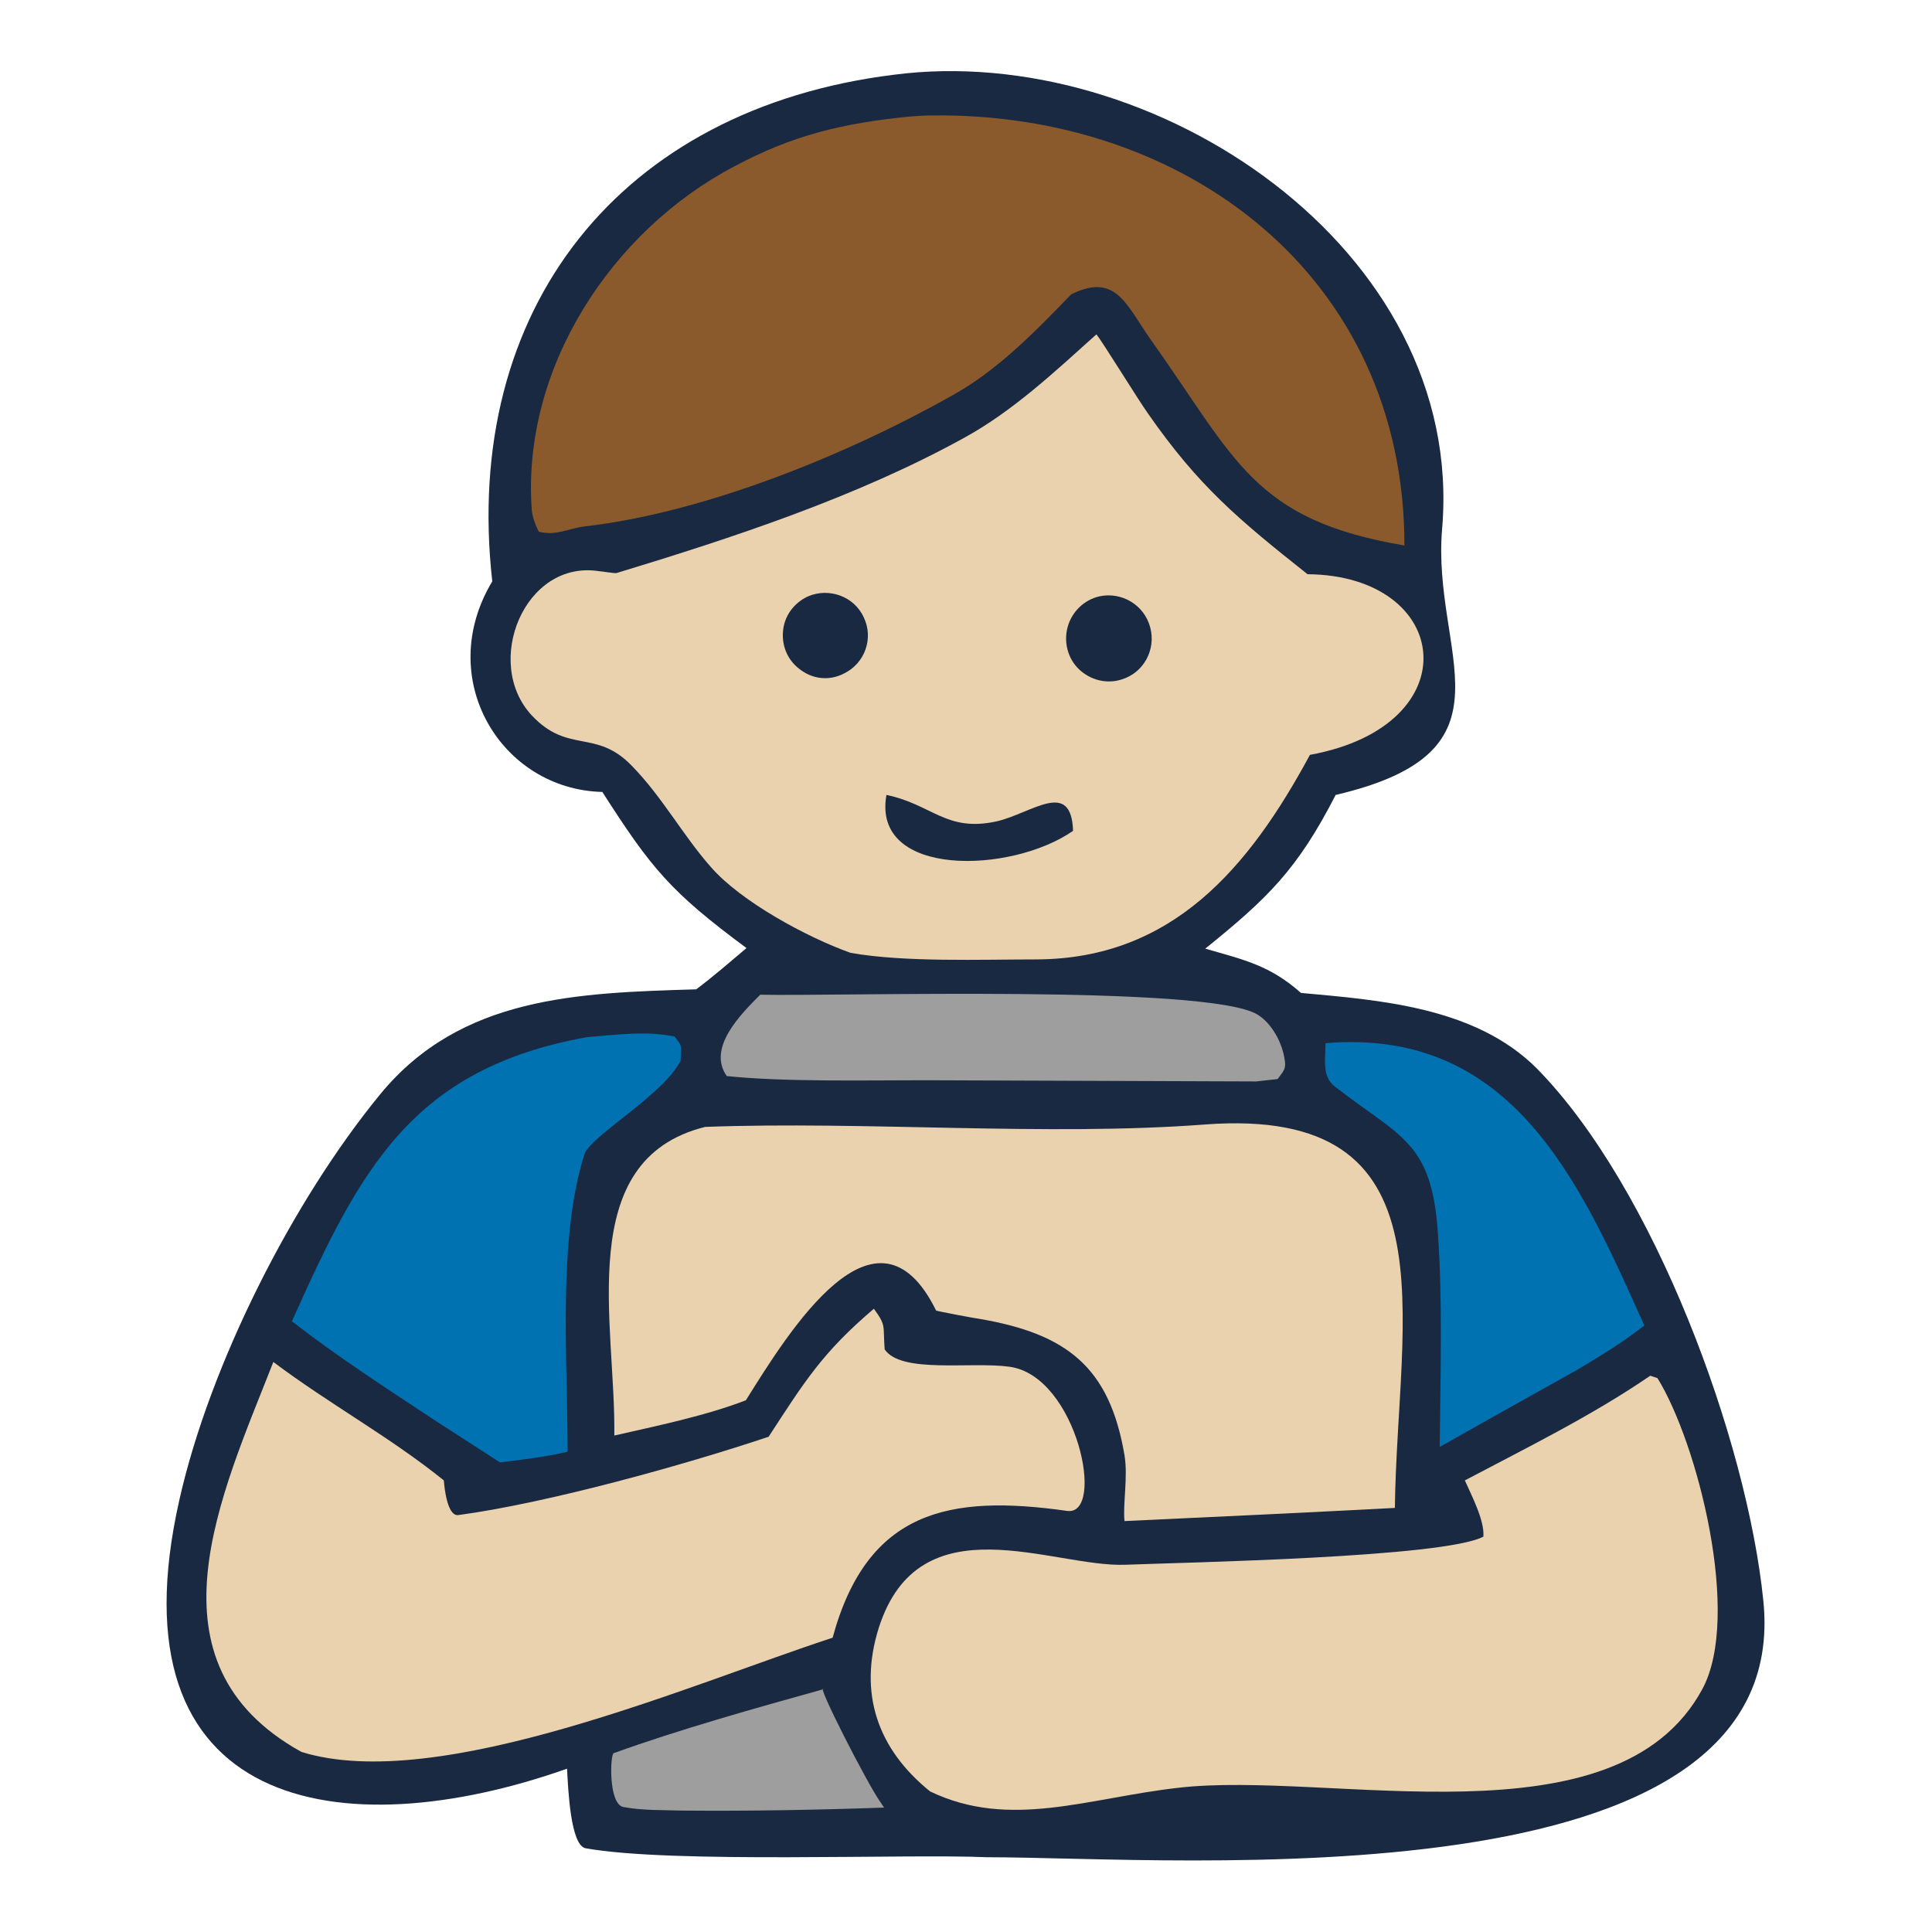
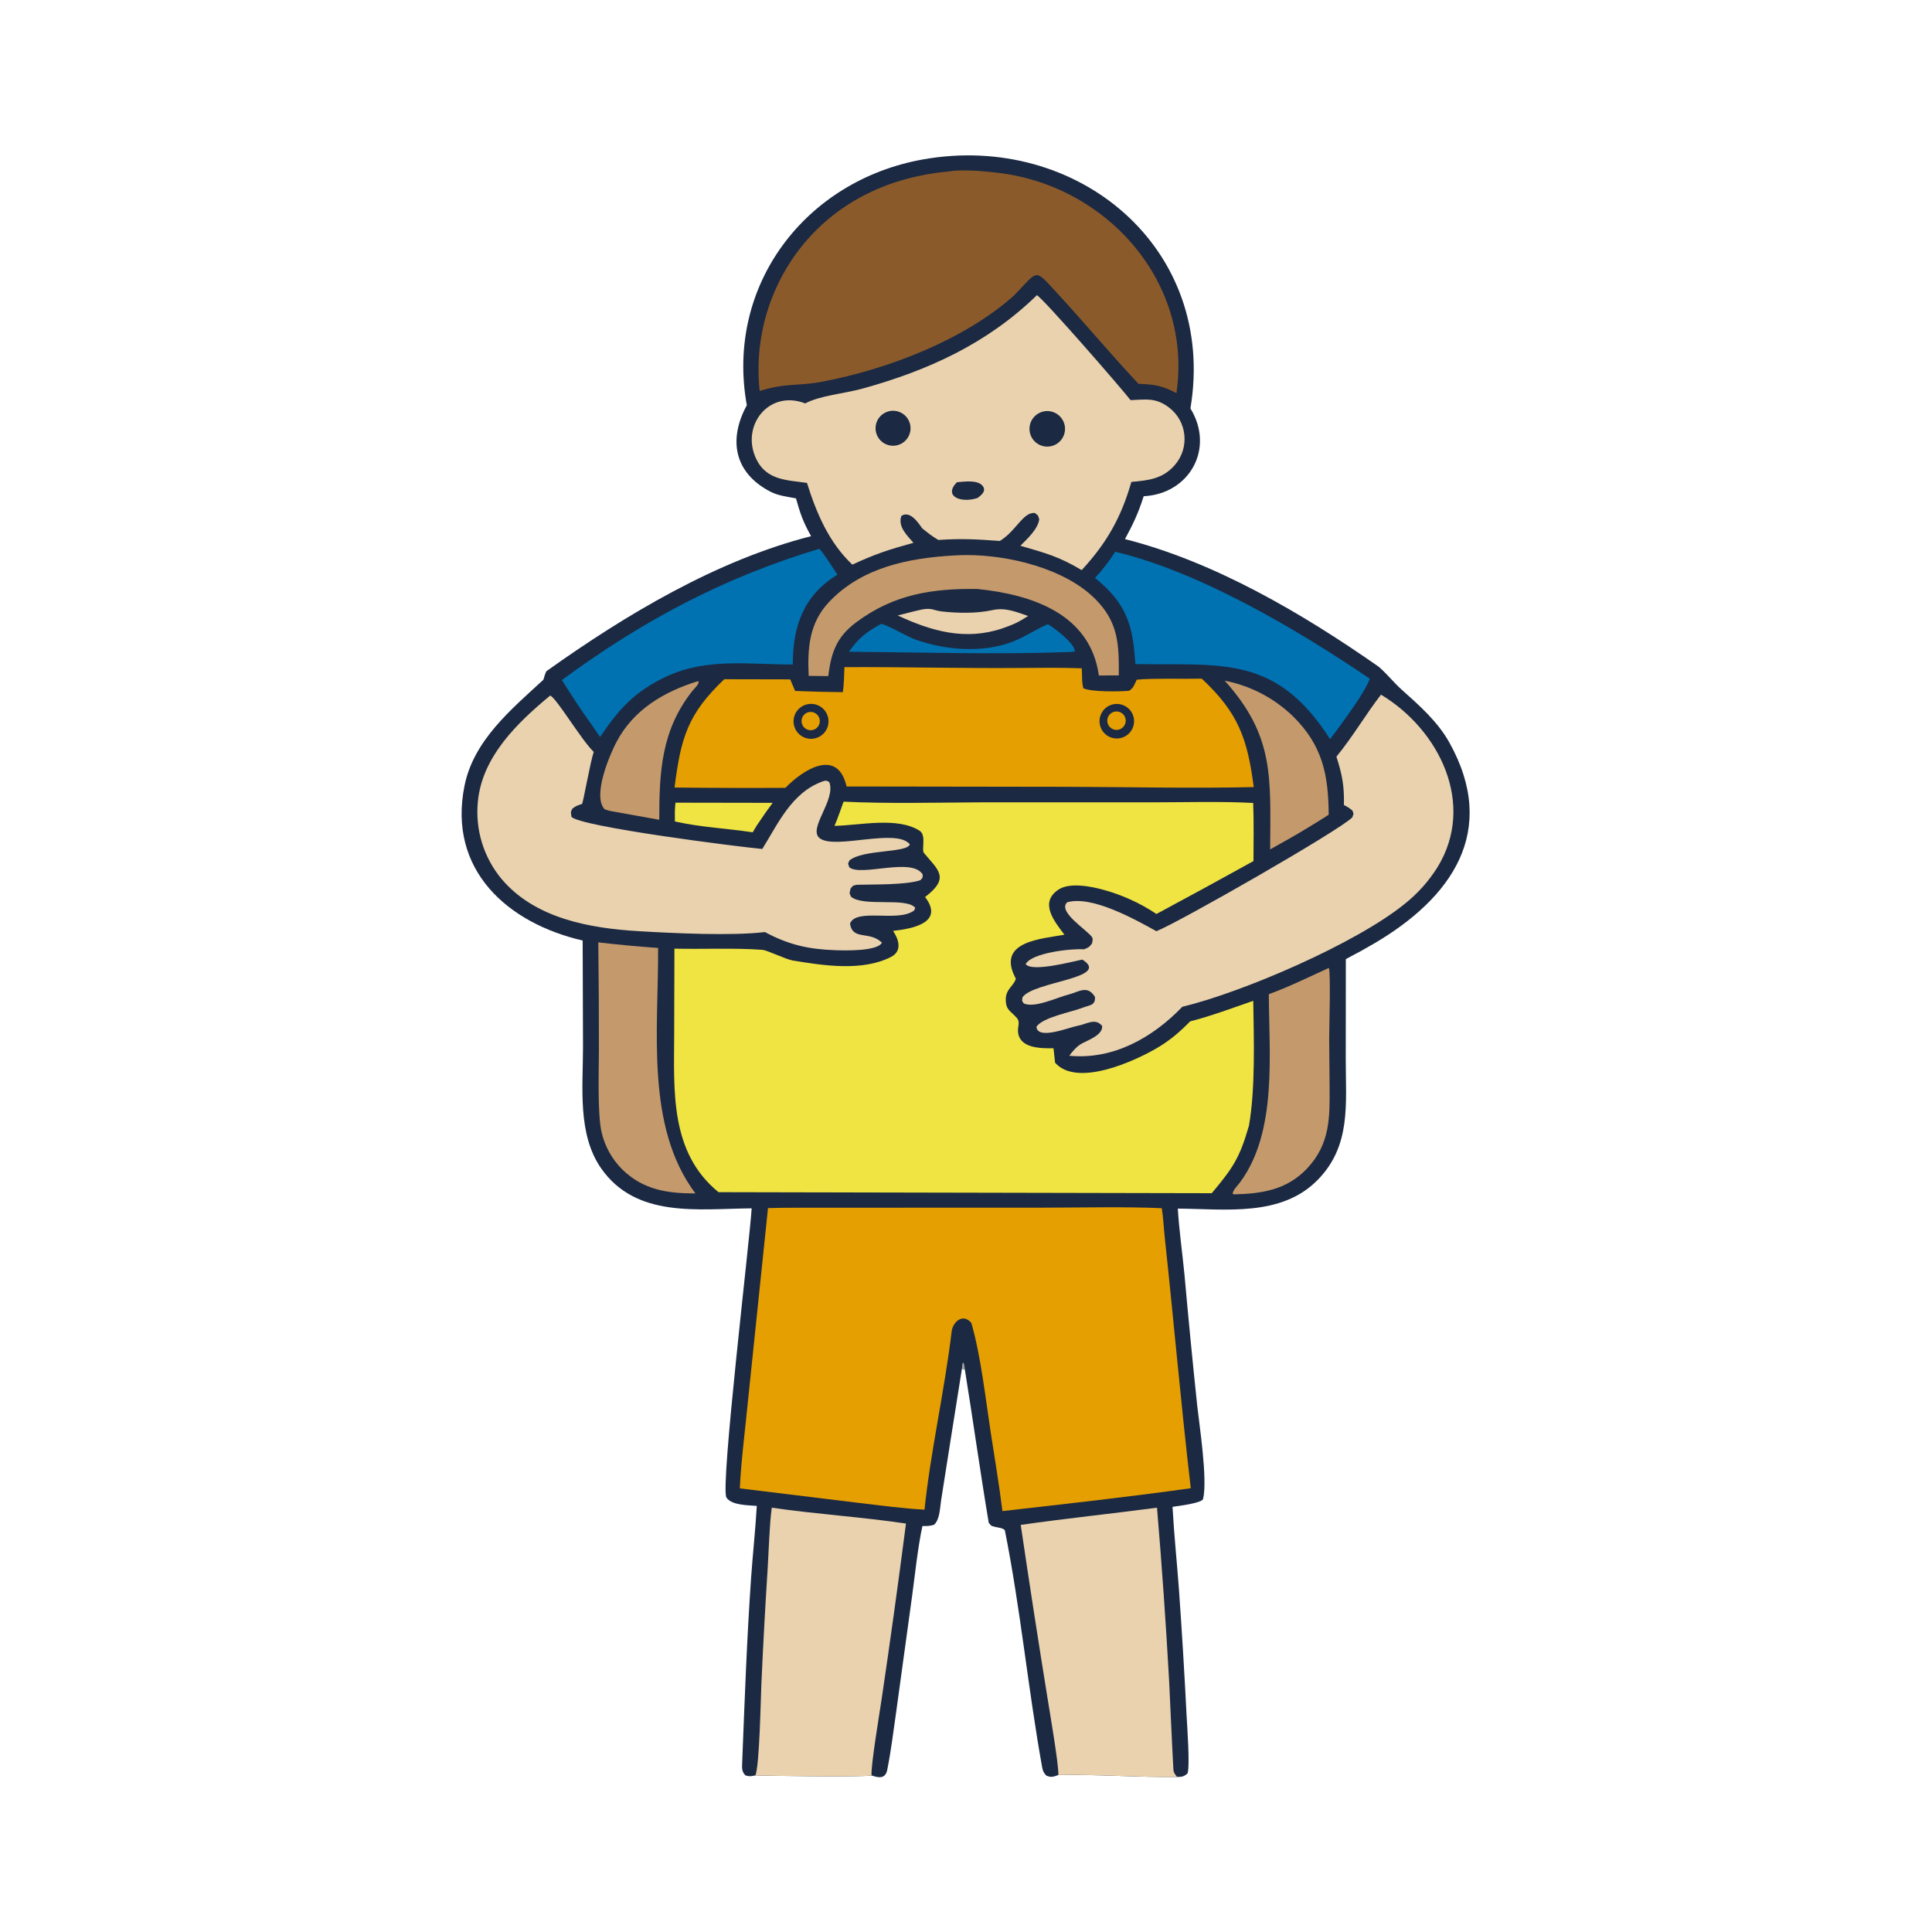
- <svg xmlns="http://www.w3.org/2000/svg" viewBox="433.2 466.8 323 323">
-   <path fill="#192941" d="M 582.6 479.3 C 626.0 473.6 678.3 508.4 674.3 555.2 C 672.5 576.2 687.8 592.4 656.5 599.7 C 650.1 612.2 645.1 617.0 634.7 625.4 C 641.3 627.3 645.5 628.2 650.7 632.8 C 663.7 634.0 679.8 635.1 690.1 645.4 C 709.8 665.4 725.3 707.7 728.0 734.4 C 733.3 785.9 630.1 777.3 598.2 777.3 C 584.7 776.7 545.6 778.4 531.1 775.8 C 528.6 775.3 528.2 766.2 528.0 762.5 C 490.3 775.8 451.4 769.6 463.2 717.5 C 468.3 694.9 482.1 667.6 496.8 649.7 C 510.3 633.3 529.9 632.8 549.6 632.2 C 552.4 630.1 555.4 627.5 558.0 625.3 C 545.3 615.9 542.1 612.0 533.9 599.2 C 517.0 598.8 505.7 580.3 515.5 564.0 C 510.4 518.5 536.8 485.0 582.6 479.3 z" />
-   <path fill="#EAD2AE" d="M 616.5 522.7 C 617.5 523.9 623.4 533.5 625.1 535.9 C 633.6 548.1 640.2 553.6 651.8 562.8 C 676.0 563.0 679.1 588.1 652.2 593.0 C 642.0 611.9 629.2 627.1 606.5 627.2 C 597.2 627.2 584.4 627.7 575.4 626.1 C 568.1 623.5 557.0 617.5 552.0 611.7 C 547.4 606.5 543.9 600.0 538.8 594.8 C 532.8 588.6 528.2 592.9 522.1 586.4 C 513.9 577.6 520.9 560.3 533.4 562.3 C 533.8 562.3 536.0 562.7 536.3 562.6 C 555.7 556.7 576.4 549.9 594.2 540.1 C 602.5 535.6 609.7 528.8 616.5 522.7 z" />
-   <path fill="#192941" d="M 581.4 599.7 C 589.1 601.3 591.4 606.0 599.9 604.1 C 605.8 602.7 612.3 597.0 612.6 605.7 C 602.3 612.9 578.9 613.6 581.4 599.7 z" />
-   <path fill="#192941" d="M 617.0 566.5 C 620.7 565.7 624.5 567.9 625.5 571.7 C 626.5 575.4 624.4 579.3 620.7 580.4 C 618.2 581.2 615.5 580.5 613.6 578.7 C 611.7 576.9 611.0 574.1 611.7 571.6 C 612.4 569.1 614.4 567.1 617.0 566.5 z" />
-   <path fill="#192941" d="M 568.3 566.5 C 571.8 565.0 576.0 566.5 577.6 570.0 C 579.3 573.5 577.8 577.7 574.3 579.4 C 572.0 580.6 569.3 580.4 567.2 578.9 C 565.0 577.4 563.9 575.0 564.1 572.4 C 564.3 569.8 565.9 567.6 568.3 566.5 z" />
-   <path fill="#EAD2AE" d="M 709.1 696.8 L 710.3 697.2 C 717.0 708.0 724.4 737.0 717.8 749.2 C 703.4 775.8 655.5 762.7 630.1 765.7 C 615.1 767.4 602 772.7 588.7 766.3 C 579.9 759.2 576.7 749.9 580.1 739.0 C 586.9 717.6 609.2 728.9 621.4 728.4 C 631.6 728.0 674.6 727.2 681.2 723.7 C 681.4 721.0 679.3 717.0 678.1 714.3 C 688.7 708.7 699.3 703.5 709.1 696.8 z" />
-   <path fill="#8B5A2C" d="M 585.1 486.3 C 586.4 486.2 587.7 486.1 589.1 486.1 C 631.3 485.6 668.0 512.9 668.0 558.0 C 642.7 553.7 639.9 543.7 625.6 523.6 C 621.5 517.8 619.8 512.3 612.3 516.0 C 606.3 522.2 600.1 528.6 592.6 532.8 C 575.1 542.7 551.1 552.5 531.0 554.8 C 527.9 555.2 526.4 556.4 523.3 555.7 C 522.7 554.6 522.2 553.2 522.1 552.0 C 520.4 528.4 535.4 505.4 556.0 494.6 C 565.9 489.3 574.3 487.4 585.1 486.3 z" />
-   <path fill="#EAD2AE" d="M 551.1 655.2 C 577.8 654.2 608.3 656.8 634.6 654.8 C 676.8 651.6 666.8 686.8 666.4 718.9 C 651.3 719.7 636.3 720.4 621.2 721.1 C 620.9 718.3 621.8 713.7 621.2 710.1 C 618.7 695.3 611.5 689.8 597.0 687.3 C 596.7 687.3 589.8 686.0 589.7 685.9 C 579.7 665.6 565.1 689.4 557.9 700.9 C 551.2 703.5 542.9 705.2 535.9 706.8 C 536.2 688.3 528.9 660.7 551.1 655.2 z" />
-   <path fill="#EAD2AE" d="M 579.3 685.6 C 581.4 688.5 580.8 688.3 581.1 692.4 C 583.9 696.5 595.5 694.4 602.0 695.3 C 613.3 696.9 618.1 720.3 611.6 719.4 C 591.9 716.6 578.2 719.3 572.4 740.6 C 548.8 748.3 506.6 766.8 483.6 759.7 C 456.7 744.8 470.2 716.7 478.9 694.5 C 488.2 701.5 498.5 707.1 507.4 714.3 C 507.5 715.6 508.0 720.3 509.8 720.1 C 524.7 718.1 547.7 711.7 561.7 707.0 C 567.7 697.8 570.7 692.9 579.3 685.6 z" />
-   <path fill="#0072B1" d="M 531.3 640.2 C 536.2 639.8 541.3 639.1 546.0 640.1 C 547.4 642.0 547 641.3 547 644.1 C 544.1 649.9 531.9 656.7 530.9 659.8 C 526.4 673.9 528.1 694.2 528.1 709.5 C 524.4 710.4 520.6 710.8 516.8 711.3 L 505.5 704.0 C 497.5 698.7 489.6 693.6 482.0 687.7 C 493.4 662.3 502.0 645.5 531.3 640.2 z" />
-   <path fill="#0072B1" d="M 654.8 641.2 C 686.1 638.6 697.4 664.5 708.1 688.4 C 704.4 691.3 700.9 693.4 696.9 695.8 C 689.2 700.1 681.5 704.4 673.9 708.7 C 674.0 697.0 674.4 684.3 673.6 673.1 C 672.6 657.5 667.3 657.0 656.3 648.4 C 654.2 646.7 654.8 644.0 654.8 641.2 z" />
-   <path fill="#9E9E9E" d="M 560.3 633.1 C 573.2 633.4 635.0 631.4 643.4 636.4 C 645.7 637.8 647.4 640.8 647.9 643.5 C 648.3 645.5 647.9 645.7 646.8 647.2 L 643.2 647.6 L 587.8 647.4 C 577.8 647.4 564.2 647.7 554.7 646.7 C 551.4 642.0 557.0 636.4 560.3 633.1 z" />
-   <path fill="#9E9E9E" d="M 570.9 749.2 C 569.5 748.0 578.3 765.2 580.4 768.1 L 581.0 769.0 C 569.7 769.4 558.5 769.6 547.2 769.5 C 543.9 769.4 540.6 769.5 537.4 768.9 C 534.9 768.4 535.2 760.1 535.8 759.9 C 546.9 755.9 559.4 752.4 570.9 749.2 z" />
+ <svg xmlns="http://www.w3.org/2000/svg" viewBox="181.24 301.24 1534.52 1534.52">
+   <path fill="#1B2942" d="M774.415 623.116c-17.229-95.067 46.428-178.592 139.903-195.246 122.692-21.859 233.712 70.313 212.442 197.777 19.5 31.813-.68 67.856-37.13 69.73-4.26 13.332-8.18 21.728-14.87 34.061 71.16 17.945 141.51 59.379 201.52 101.355 6.44 5.472 11.88 12.512 18.18 18.142 14.02 12.525 28.65 25.385 37.93 42.023 39.48 70.757 1.47 123.692-59.64 159.622-7.41 4.35-14.93 8.5-22.56 12.44l-.06 79.71c-.03 35.31 4.41 68.51-22.37 95.74-29.04 29.52-73.29 22.98-111.02 22.72.98 16.86 3.68 35.75 5.32 52.82 3.09 34.56 6.44 69.1 10.08 103.61 1.55 14.46 8.43 58.79 4.67 74.15-.8 3.29-18.94 5.52-24.27 6.29 1.18 21.8 3.49 43.79 5.1 65.61 2.37 33.4 4.39 66.82 6.07 100.26.43 8.29 2.75 39.38.78 45.81-2.75 2.46-4.22 2.9-8.28 2.87-30.5.44-64.22-2.23-94.37-1.51-4.39 1.5-5.65 2.04-9.51.47-2.1-2.16-2.8-3.64-3.34-6.65-11.18-61.93-17.274-126.65-29.64-188.26-1.782-2.17-6.042-1.87-10.725-3.55-.682-.77-1.365-1.53-2.047-2.29-6.033-35.57-13.449-87.84-18.998-121.81-1.247-.48-1.08-.5-2.31-.63-5.521 34.76-11.074 69.51-16.505 104.28-.991 6.35-.999 15.41-5.609 19.62-4.049 1.18-4.953 1.03-9.269 1.05-3.611 16.59-5.837 38.03-8.164 55.29l-12.728 92.72c-2.157 15.16-4.046 30.5-7.024 45.5-1.479 7.45-6.744 6.61-12.465 4.56-6.278 1.44-81.963.32-92.324-.02-3.552.68-4.297 1.05-7.837.03-3.02-3.08-2.796-5.68-2.609-10.38 1.945-49 3.673-97.99 7.097-146.91 1.313-18.77 3.464-38.3 4.498-56.79-6.577-.59-19.963-.32-24.091-6.63-5.096-7.79 18.558-204.77 20.023-229.71-42.386.33-91.823 8.14-119.67-31.94-18.784-27.04-14.3-64.35-14.287-95.98l-.275-84.8c-59.376-13.68-107.393-55.836-93.83-123.011 7.308-36.193 37.428-60.846 62.634-84.134.192-.175 1.638-6.568 2.739-7.011 62.406-44.51 134.99-87.976 209.884-107.011-6.439-11.578-8.335-17.19-12.017-30.028-6.53-1.232-14.105-2.146-19.977-5.158-29.692-15.232-33.618-42.075-19.049-68.801" />
+   <path fill="#EAD2AE" d="M991.976 1512.41c35.374-5.1 72.474-8.91 108.234-13.67 3.85 45.71 7.06 91.48 9.61 137.28 1.19 23.33 2.09 47.19 3.41 70.55.15 2.68 1.37 4.11 2.98 6.04-30.5.44-64.22-2.23-94.37-1.51.47-7.77-6.91-50.47-8.78-62.25a9705 9705 0 0 1-21.084-136.44m-197.748-13.67c34.967 5.13 71.852 7.4 106.598 12.6a7461 7461 0 0 1-19.211 138.64c-1.383 9.49-8.93 54.5-8.109 61.42-6.278 1.44-81.963.32-92.324-.02 3.304-7.05 4.31-61.83 4.793-72.64 1.387-30.95 3.075-61.89 5.063-92.81.788-13.16 1.421-34.63 3.19-47.19" />
+   <path fill="#9E9E9E" d="M945.27 1388.38c.096-7.25 1.966-5.8 2.31.63-1.247-.48-1.08-.5-2.31-.63" />
+   <path fill="#F0E442" d="M851.254 937.969c34.476 1.696 73.726.729 108.517.539l137.729-.004c24.47-.007 55.1-.88 79.1.514.59 14.907.27 31.122.24 46.138a6134 6134 0 0 1-77.07 42.034 143.9 143.9 0 0 0-42.27-19.25c-9.83-2.7-26.78-6.07-35.72-.01-15.3 10.37-2.96 25.32 4.9 35.7-18.42 3.39-53.601 5.21-39.249 33.7l.638 1.24c-1.379 5.63-8.144 8.18-7.982 16.79.159 8.4 3.848 8.68 8.887 14.5 2.603 3.05.671 6.62.81 10.19.548 14.04 18.096 13.87 28.226 13.81.36 3.83.78 7.65 1.25 11.47 17.59 19.87 64.03-1.54 82.02-12.32 9.79-5.88 17.3-12.42 25.23-20.52 16.38-4.15 34.03-10.75 50.15-16.35.46 30.69 1.75 69.58-3.4 99.14-7.44 25.77-12.55 33.33-29.56 53.68l-391.772-.82c-38.945-31.73-35.3-80.95-35.203-126.08l.186-67.34c22.513.54 47.597-.72 70.063.95 3.398.25 18.355 7.47 23.753 8.43 24.292 4.01 55.098 8.88 78.043-2.71 9.325-4.71 6.382-13.94 1.791-20.79 14.824-1.63 41.15-6.26 25.433-26.89 20.075-15.265 10.377-21.414-.901-34.997-2.137-2.573 2.15-14.086-3.475-17.66-17.659-11.22-46.954-4.297-67.561-3.853 2.486-5.736 5.009-13.233 7.197-19.231" />
+   <path fill="#E69F00" d="m839.056 1260.5 170.674-.06c29.77 0 65.04-.91 94.27.44 1.21 7.44 1.55 15.72 2.37 23.29 7.15 66.31 12.93 132.88 20.66 199.11-47.81 6.76-101.35 12.67-149.598 18.18-2.534-20.69-6.245-42.54-9.408-63.23-3.986-26.14-7.847-60.7-15.294-86.3-7.096-8.12-14.784-.31-15.634 6.86-5.537 46.74-16.716 95-21.548 141.52-16.219-.83-37.156-3.61-53.538-5.53l-93.148-11.38c.879-20.48 4.354-47.86 6.386-68.7l15.987-153.91c15.634-.44 32.12-.24 47.821-.29" />
+   <path fill="#EAD2AE" d="M1004.83 535.683c5.88 3.549 67.23 74.082 74.36 83.368 12.45-.487 19.91-2.157 30.5 5.822 14.52 10.935 16.54 32.001 4.75 45.644-9.64 11.159-21.08 12.268-34.6 13.5-8.06 28.159-19.56 48.498-39.46 70.052-18.11-10.819-28.58-13.503-48.671-19.357 5.635-5.706 13.731-12.999 14.961-20.896-1.31-4.027-.21-2.381-3.44-5.125-9.164-.931-14.424 13.326-26.604 21.404l-1.244.812c-18.318-1.344-30.319-2.055-48.854-.793-5.245-3.112-8.153-5.509-12.846-9.264-3.311-4.776-9.781-14.341-16.536-9.813-2.918 8.58 4.533 15.381 9.621 21.333-19.744 5.46-30.15 8.807-48.562 17.337-18.681-17.735-28.451-40.822-36.009-64.915-15.784-2.247-32.061-2.023-40.207-18.785-12.804-26.348 9.831-55.65 38.828-44.346 11.414-6.212 31.72-7.959 45.265-11.701 52.491-14.498 99.343-35.893 138.748-74.277" />
+   <path fill="#1B2942" d="M1008.47 628.499c7.15-2.444 14.96 1.177 17.71 8.214 2.76 7.038-.52 14.996-7.43 18.056a14.13 14.13 0 0 1-14.37-1.752 14.121 14.121 0 0 1 4.09-24.518m-122.463-.237c7.152-2.477 14.971 1.227 17.584 8.331 2.614 7.103-.94 14.991-7.992 17.74a13.891 13.891 0 0 1-18.72-15.396 13.89 13.89 0 0 1 9.128-10.675m55.263 56.007c5.604-.468 16.087-2.047 20.184 2.593 3.694 4.183-.724 7.674-3.853 9.937-13.228 4.295-27.261-1.365-16.331-12.53" />
+   <path fill="#E69F00" d="M851.936 831.111c46.986-.214 93.911 1.091 140.896.661 15.808-.144 31.788-.303 47.578.278.5 5.468-.15 10.691 1.32 15.867 6.39 2.98 28.72 2.712 36.3 1.979 3.75-2.352 3.89-4.431 6.12-8.8 11.2-1.235 38.51-.518 51.61-.811 29.23 27.231 36.33 47.942 41.29 86.11-48.17 1.124-101.32-.091-149.8-.226l-173.619-.258c-6.99-30.862-34.491-13.509-48.541 1.092q-44.044.248-88.086-.255c5.02-39.572 10.42-58.344 39.475-86.014l52.395.116 3.911 9.188q18.936.807 37.888.966c.927-5.858 1.022-13.802 1.263-19.893" />
+   <path fill="#1B2942" d="M820.185 861.322a13.88 13.88 0 1 1 9.548 26.047c-7.106 2.33-14.781-1.39-17.355-8.412-2.574-7.021.878-14.82 7.807-17.635" />
+   <path fill="#E69F00" d="M821.624 867.587a7.28 7.28 0 1 1 6.785 12.881 7.281 7.281 0 0 1-6.785-12.881" />
+   <path fill="#1B2942" d="M1062.96 861.411a13.73 13.73 0 0 1 13.92 1.955 13.71 13.71 0 0 1 4.9 13.169 13.73 13.73 0 0 1-9.25 10.58c-6.99 2.28-14.54-1.364-17.11-8.261s.76-14.591 7.54-17.443" />
+   <path fill="#E69F00" d="M1067 866.385a7.333 7.333 0 0 1 8.2 5.63 7.346 7.346 0 0 1-4.96 8.623 7.34 7.34 0 0 1-7.44-1.875 7.34 7.34 0 0 1-1.7-7.475 7.35 7.35 0 0 1 5.9-4.903" />
+   <path fill="#8B5A2B" d="M934.6 437.406c11.268-1.82 27.212-.269 38.502.997 86.368 9.685 155.508 86.163 142.548 175.088-11.93-6.28-17.33-6.794-30.15-7.408-21.96-23.407-42.93-48.548-64.75-72.196-18.38-19.922-14.36-18.218-34.145 2.089-39.563 35.318-100.288 58.543-152.158 68.399-20.132 3.825-28.156.712-49.824 7.379l-.107-.927a157.2 157.2 0 0 1 34.448-115.152c29.285-35.625 70.272-54.019 115.636-58.269" />
+   <path fill="#EAD2AE" d="M1278.12 852.972c46.36 27.894 75.74 87.146 44.69 137.374a115.9 115.9 0 0 1-25.42 28.464c-38.69 31.64-128.84 70.46-177.11 82.11-23.46 24.46-54.91 42.29-89.76 38.85 2.5-3.31 5.67-7.14 9.3-9.3 4.93-2.94 17.36-6.84 16.84-14.3-5.43-6.84-12.45-1.37-19.44-.19-6.4 1.08-32.03 11.76-32.77.73 5.26-7.65 27.99-11.59 36.66-15.08 5.3-2.14 10.33-1.53 9.81-8.59-6.03-9.86-12.92-3.85-21.11-1.82-9.06 2.25-26.42 10.85-35.345 7.08-1.879-2.77-1.396-1.23-1.133-4.86 8.418-12.79 71.278-15.07 47.568-30.05-8.04 1.62-40.3 10.25-45.006 3.56 5.026-9.06 36.406-12.43 46.326-11.71 3.65-1.47 3.98-1.53 6.36-4.63.33-1.85 1.09-3.59-.23-5.37-4.33-5.81-27.25-19.91-19.5-27.35 19.76-5.63 54.07 13.66 70.88 22.98 17.75-6.99 145.45-79.963 155.62-90.441 1.14-3.742 1.24-1.994.05-5.431-2.94-2.336-3.41-2.608-6.75-4.381.37-14.964-1.29-23.931-5.94-38.377 13.16-16.058 23.11-33.364 35.41-49.268m-659.851.7c5.33 2.498 24.164 34.533 34.55 44.795-2.585 7.308-8.326 40.077-9.301 41.304-3.574 1.246-4.719 1.43-7.739 3.834-1.612 3.769-1.134 1.761-.638 6.43 7.124 7.859 132.084 23.735 151.554 25.51 12.201-19.44 23.116-44.69 47.784-53.595 2.991-1.079 3.379-.685 5.426.479 5.562 14.317-17.459 37.155-7.509 44.646 12.222 9.201 60.743-8.402 71.487 4.748-1.855 7.081-37.124 3.819-47.952 12.844-1.437 3.433-1.312 1.685-.108 5.436 9.226 7.719 49.843-8.338 58.285 5.742-.199 3.319.361 1.869-1.809 4.465-11.14 3.92-37.356 3.32-50.548 3.68-3.808.96-2.226.03-4.904 2.93-.923 4.64-1.243 2.57.269 6.49 9.823 8.43 43.849.24 51.065 8.85l-.847 2.1c-12.655 9.81-46.074-2.31-50.97 10.51 2.208 13.73 15.439 5.38 25.39 15.13-3.789 7-30.096 6.19-37.247 5.94-21.252-.73-37.159-4.39-55.7-14.39-26.842 3.18-72.687.91-100.354-.72-38.839-2.28-82.536-10.11-108.938-41.584a83.14 83.14 0 0 1-18.717-61.427c3.415-35.649 31.492-62.671 57.471-84.147" />
+   <path fill="#0072B2" d="M1067.07 739.485c67.73 16.172 145.2 62.223 202.22 100.836-4.48 11.382-16.22 26.841-23.53 37.169-2.51 3.568-5.46 7.321-8.1 10.833-42.85-67.126-85.97-58.522-154.58-59.619-.33-4.251-.71-8.498-1.15-12.739-2.73-25.132-11.39-39.806-30.96-55.684 6.23-6.643 11.07-13.244 16.1-20.796m-235.192-2.332c2.29 1.364 11.921 16.748 14.489 20.494-27.069 16.758-35.389 40.865-35.443 71.389-34.282.03-68.285-5.408-100.03 9.391-25.267 11.779-37.852 25.685-53.041 48.191l-6.232-9.145c-9.172-12.54-15.866-23.169-24.146-36.092 64.022-47.084 128.48-81.435 204.403-104.228" />
+   <path fill="#C49A6C" d="M656.438 1049.74c15.807 1.83 31.652 3.31 47.525 4.43.319 64.48-10.303 141.82 29.617 194.92-22.072.16-41.679-2.84-58.197-19.12a60.67 60.67 0 0 1-16.342-29.55c-3.336-14.22-2.135-49.07-2.11-65.38.039-28.44-.126-56.87-.493-85.3m282.226-307.301q4.906-.279 9.819-.33c33.422-.151 78.397 10.449 102.797 35.008 18.46 18.578 18.73 36.23 18.59 60.581l-15.84.049c-6.84-48.849-52.92-64.215-96.249-68.683-35.725-.58-66.594 4.142-96.316 26.325-16.03 11.964-19.987 24.176-22.392 42.861l-15.533-.18c-1.014-21.864.346-41.868 16.106-58.592 25.97-27.558 63.159-34.99 99.018-37.039m297.986 327.591c1.69 2.78.28 48.92.31 56.17l.32 37.75c.2 24.77.5 45.9-17.88 65.38-16.12 17.07-36.14 20.11-58.3 20.54l-.77-.5c.06-2.8 3.95-6.49 5.89-9.12 29.64-40.09 22.97-101.46 22.79-149.37 14.95-5.35 32.99-14.1 47.64-20.85m-82.66-228.15a107.7 107.7 0 0 1 54.15 28.217c23.62 23.263 28.19 46.543 28.45 78.2-5.42 3.669-11.44 7.218-17.06 10.655-9.51 5.852-19.7 11.424-29.45 16.936.21-56.843 3.62-89.869-36.09-134.008m-418.139.319c1.334 1.965-2.95 5.655-4.713 7.881-24.731 31.221-26.259 64.497-26.266 102.276l-37.165-6.671c-2.769-.453-3.556-.76-6.236-1.681-9.723-10.371 3.452-41.927 9.171-52.964 13.493-26.04 37.924-40.49 65.209-48.841" />
+   <path fill="#0072B2" d="M881.078 796.739c4.582.649 20.725 10.076 26.629 12.234 23.86 8.723 54.17 11.247 78.171 1.788 9.799-3.862 17.482-9.296 26.722-13.383l.93-.404c5.5 3.329 21.3 15.146 21.44 21.648l-2.72.447c-58.249 2.169-118.519.331-176.849-.186 8.52-11.55 13.478-15.27 25.677-22.144" />
+   <path fill="#F0E442" d="m717.747 938.78 77.18.133c-3.942 5.271-7.251 10.023-10.903 15.502-1.654 2.186-3.427 5.471-4.982 7.919-19.069-3.011-41.25-4.066-59.761-8.225l-1.989-.413c-.082-5.968-.165-8.995.455-14.916" />
+   <path fill="#EAD2AE" d="M913.94 785.245c7.933-1.293 8.422.819 15.568 1.675 12.792 1.383 27.327 1.676 39.984-1.095 10.192-2.231 18.509 1.28 28.334 4.684-8.135 5.235-11.544 6.696-20.578 9.88-29.302 9.852-56.272 2.165-82.989-10.312 6.54-1.597 13.114-3.451 19.681-4.832" />
</svg>
